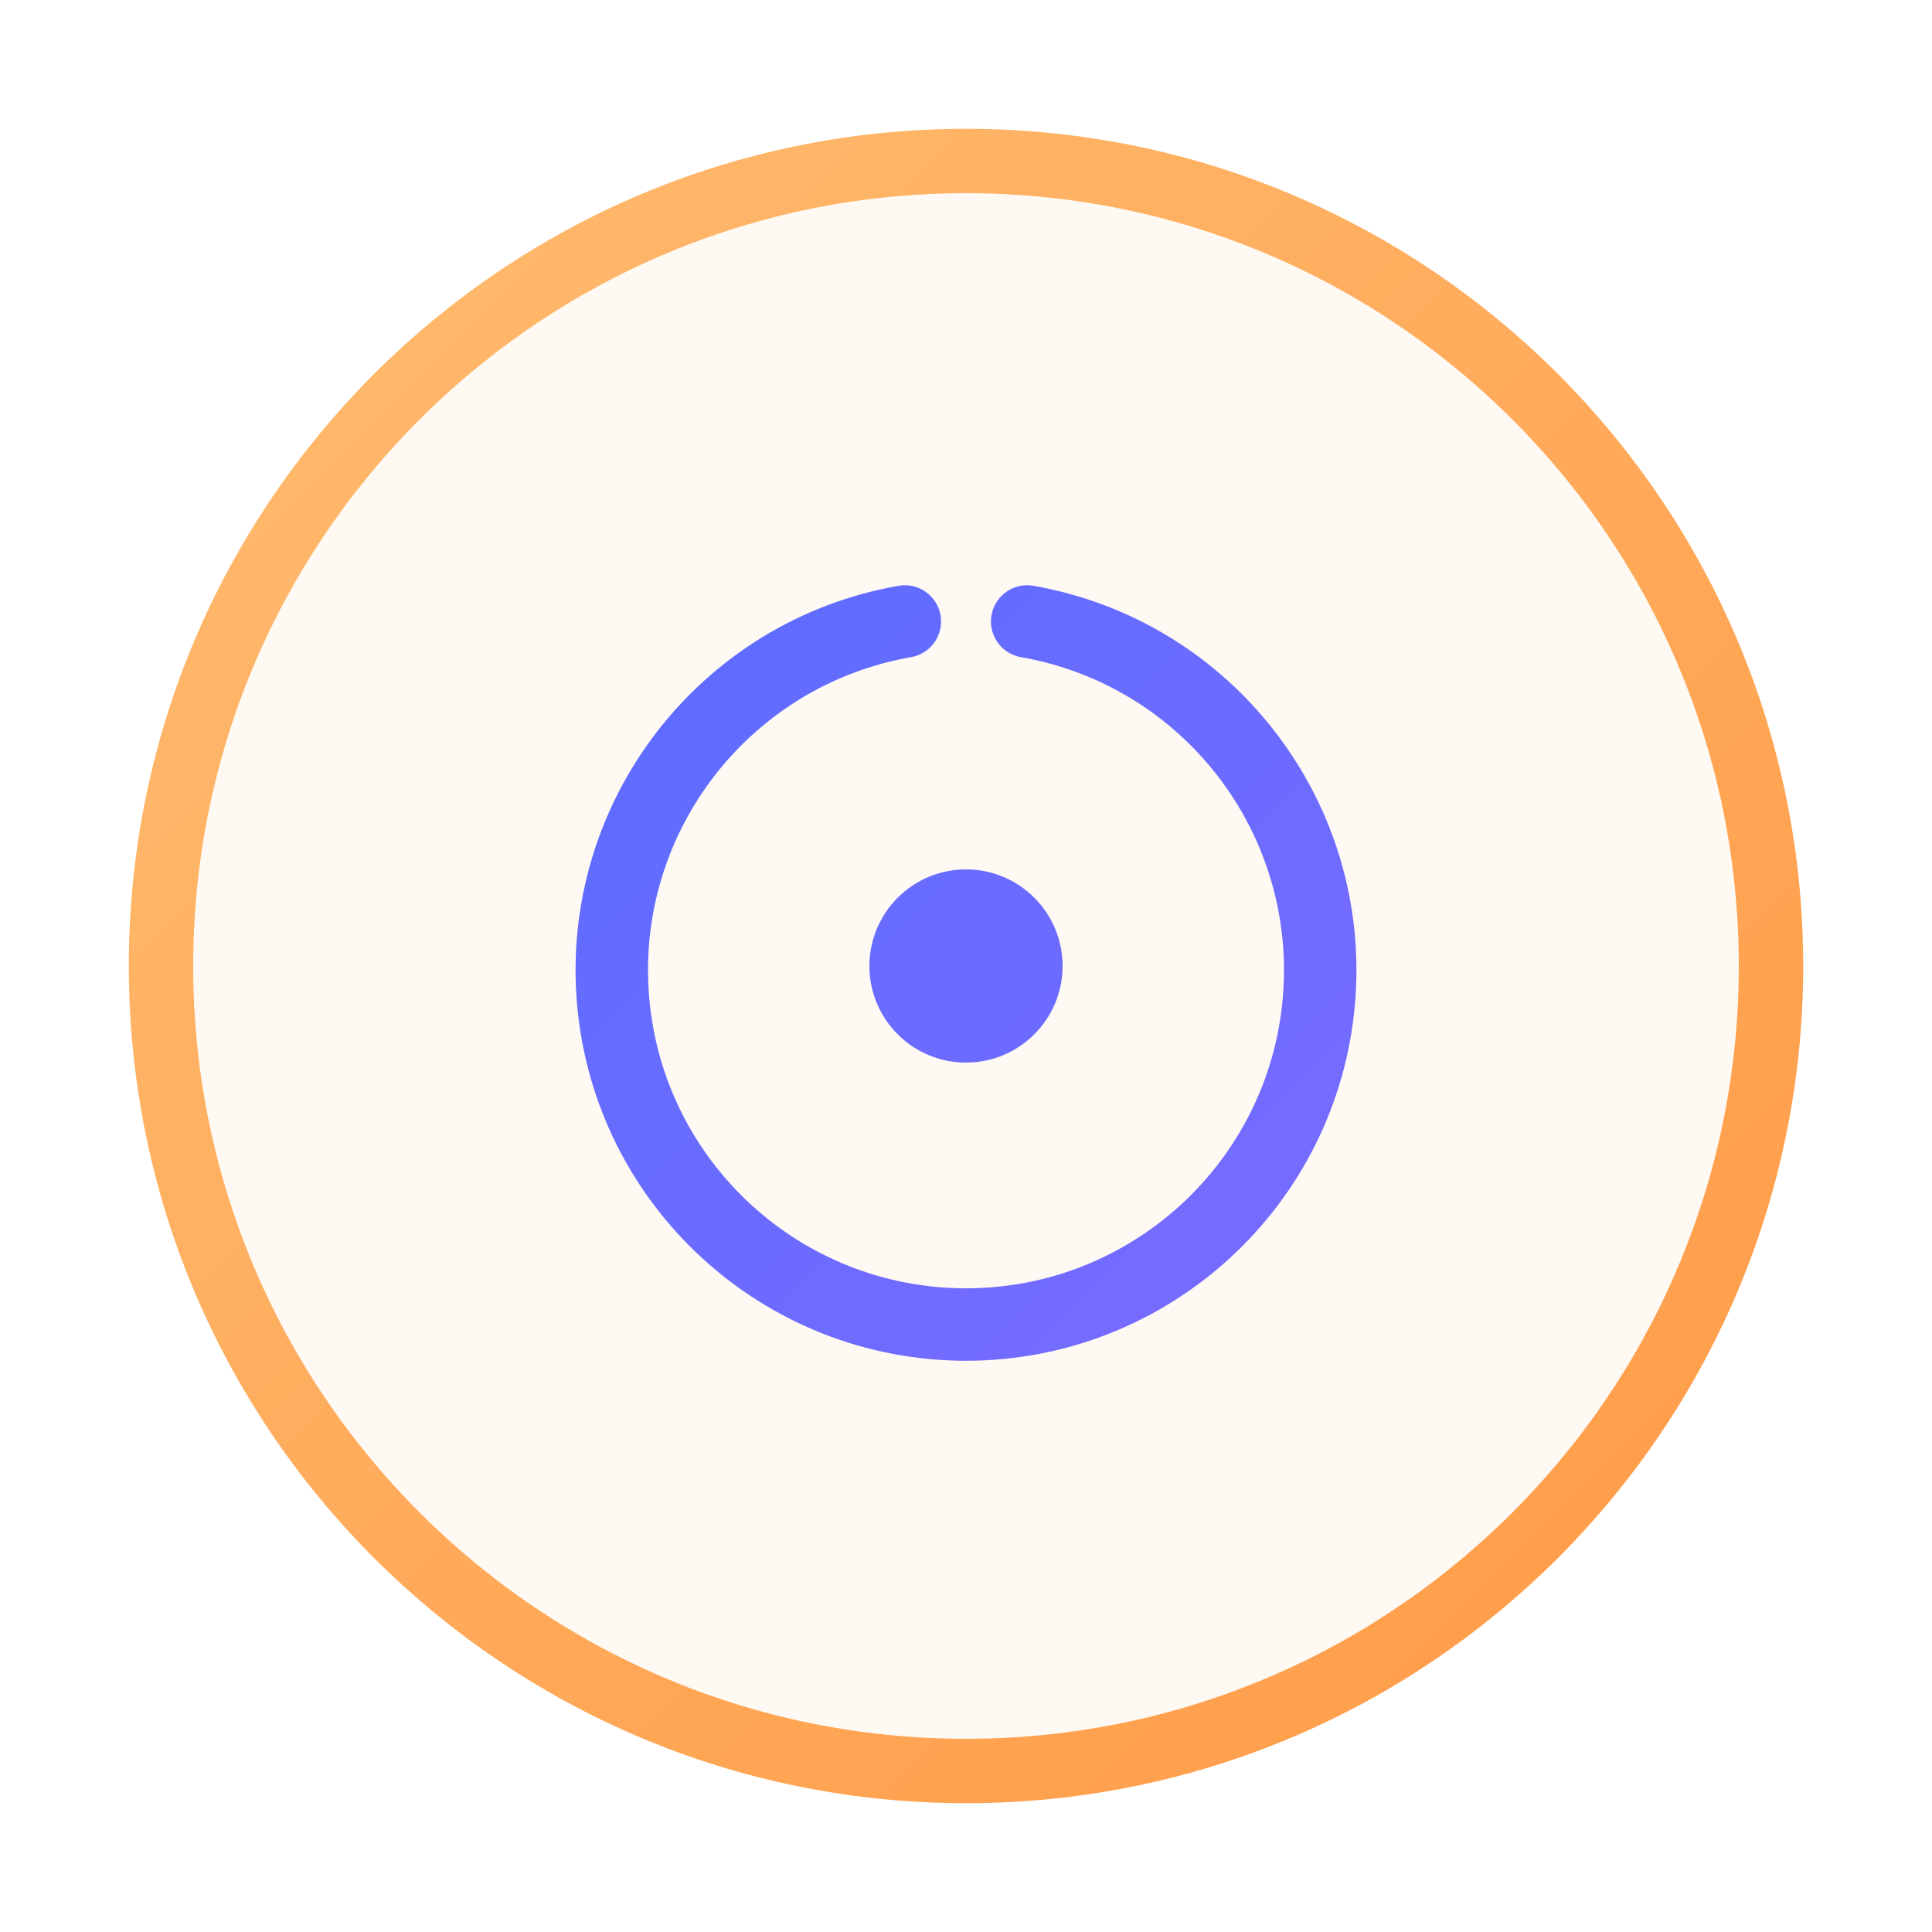
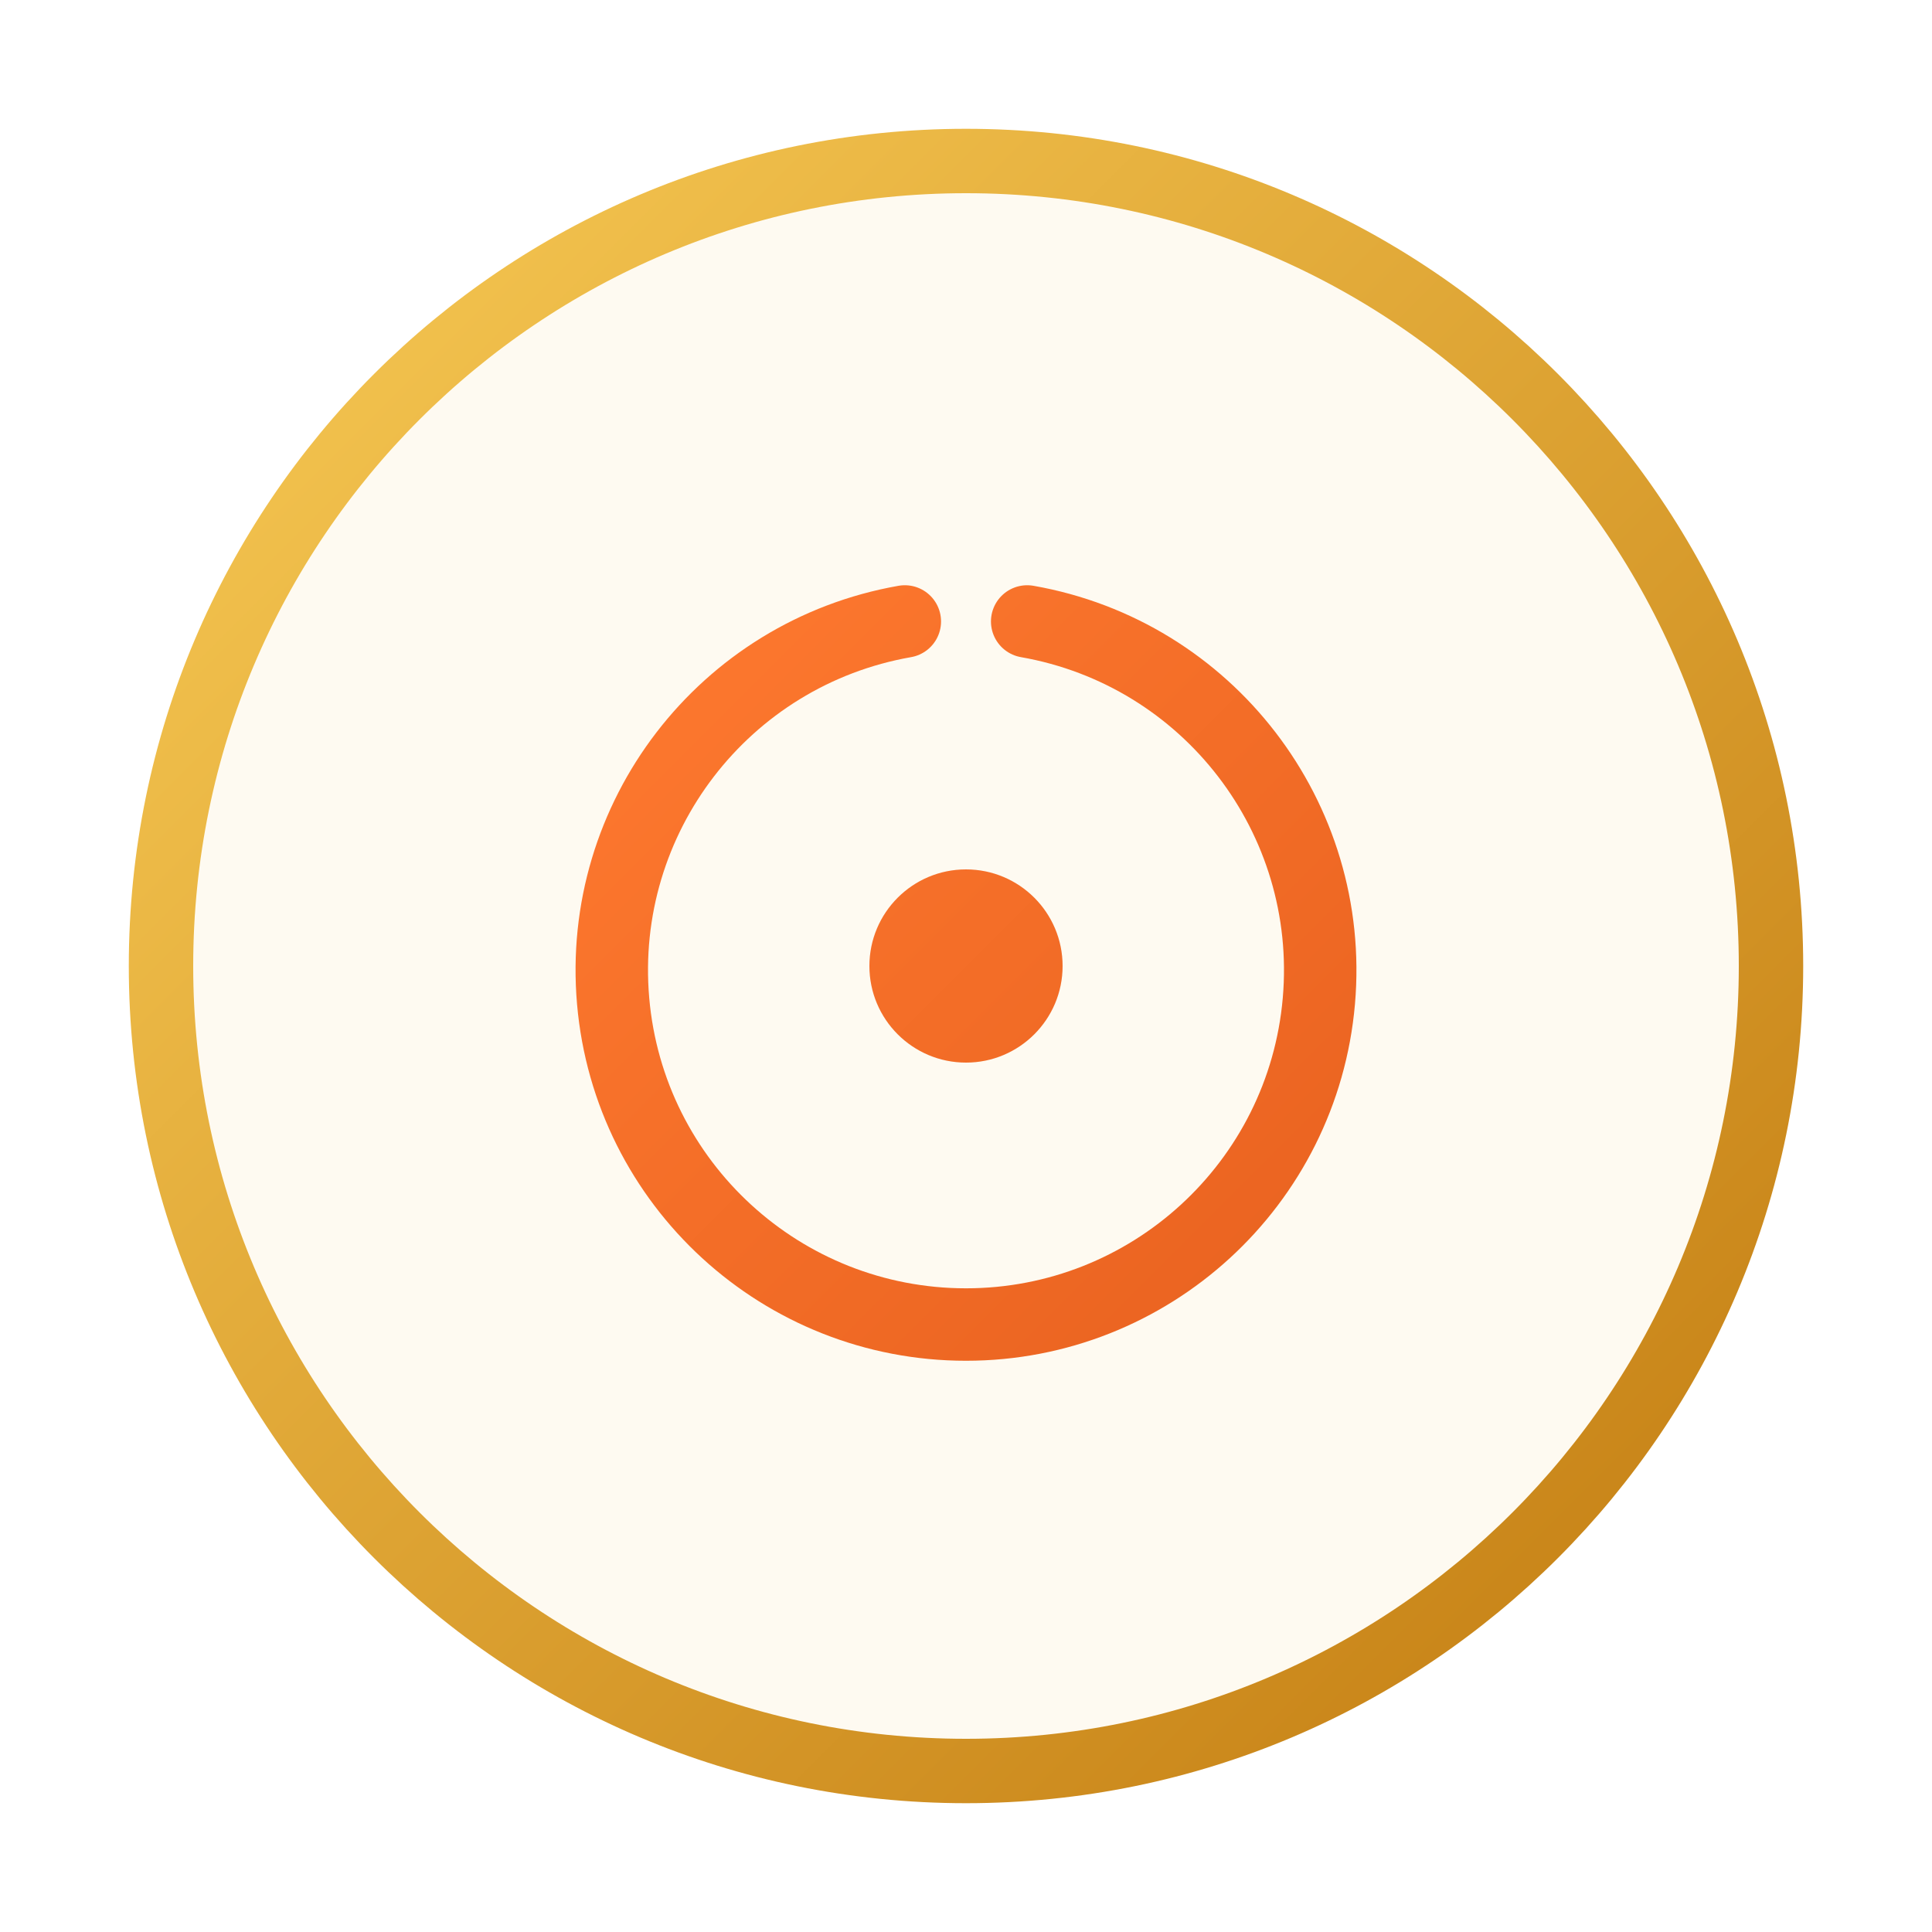
<svg xmlns="http://www.w3.org/2000/svg" width="120" height="120" viewBox="0 0 120 120" fill="none" role="img" aria-label="First Session achievement badge">
  <defs>
-     <linearGradient id="badgeRingA" x1="20" y1="20" x2="100" y2="100" gradientUnits="userSpaceOnUse">
-       <stop offset="0" stop-color="#FFB86B" />
-       <stop offset="1" stop-color="#FF9E4B" />
+     <linearGradient id="frameA" x1="20" y1="20" x2="100" y2="100" gradientUnits="userSpaceOnUse">
+       <stop offset="0" stop-color="#F2C24E" />
+       <stop offset="1" stop-color="#C88418" />
    </linearGradient>
-     <linearGradient id="focusA" x1="36" y1="36" x2="84" y2="84" gradientUnits="userSpaceOnUse">
-       <stop offset="0" stop-color="#5B6CFF" />
-       <stop offset="1" stop-color="#7A6BFF" />
+     <linearGradient id="glyphA" x1="36" y1="36" x2="84" y2="84" gradientUnits="userSpaceOnUse">
+       <stop offset="0" stop-color="#FF7A30" />
+       <stop offset="1" stop-color="#E8611F" />
    </linearGradient>
  </defs>
-   <circle cx="60" cy="60" r="50" stroke="url(#badgeRingA)" stroke-width="4" fill="#FFB86B" fill-opacity="0.08" />
-   <path d="M63.8 38.6 A22 22 0 1 1 56.2 38.6" stroke="url(#focusA)" stroke-width="4.5" stroke-linecap="round" fill="none" />
-   <circle cx="60" cy="60" r="6" fill="url(#focusA)" />
+   <circle cx="60" cy="60" r="50" stroke="url(#frameA)" stroke-width="4" fill="#F2C24E" fill-opacity="0.08" />
+   <path d="M63.8 38.6 A22 22 0 1 1 56.2 38.6" stroke="url(#glyphA)" stroke-width="4.5" stroke-linecap="round" fill="none" />
+   <circle cx="60" cy="60" r="6" fill="url(#glyphA)" />
</svg>
